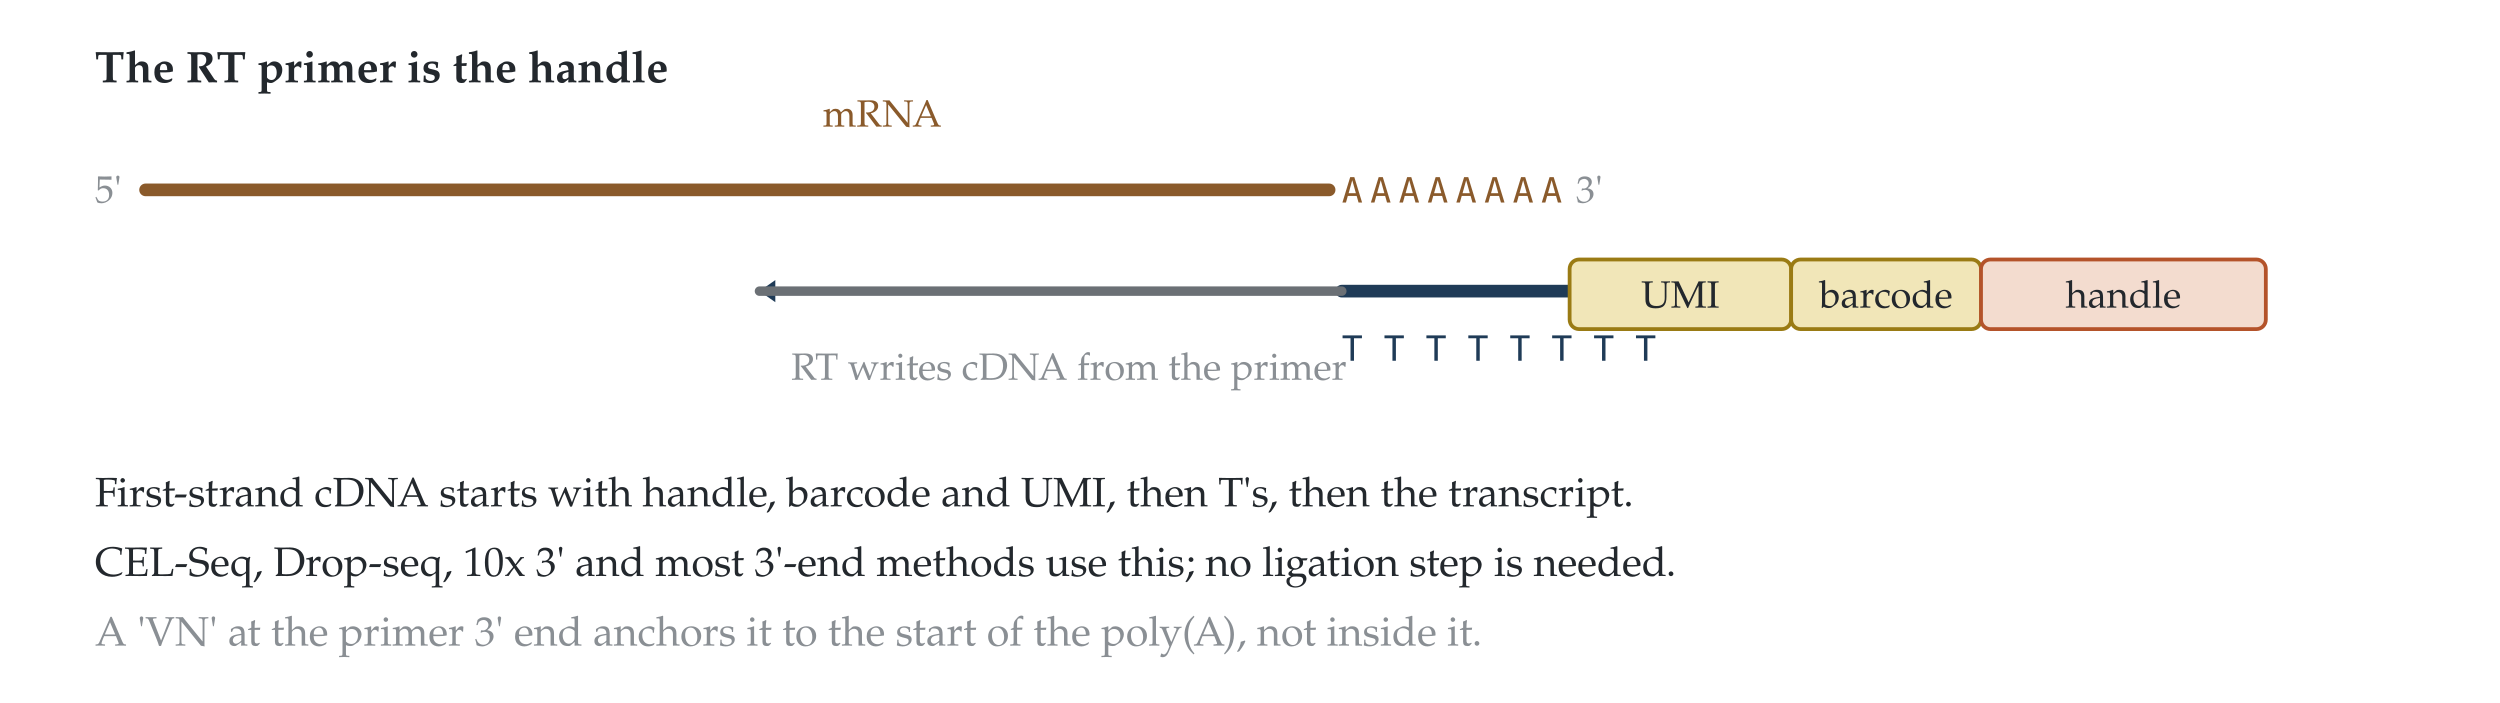
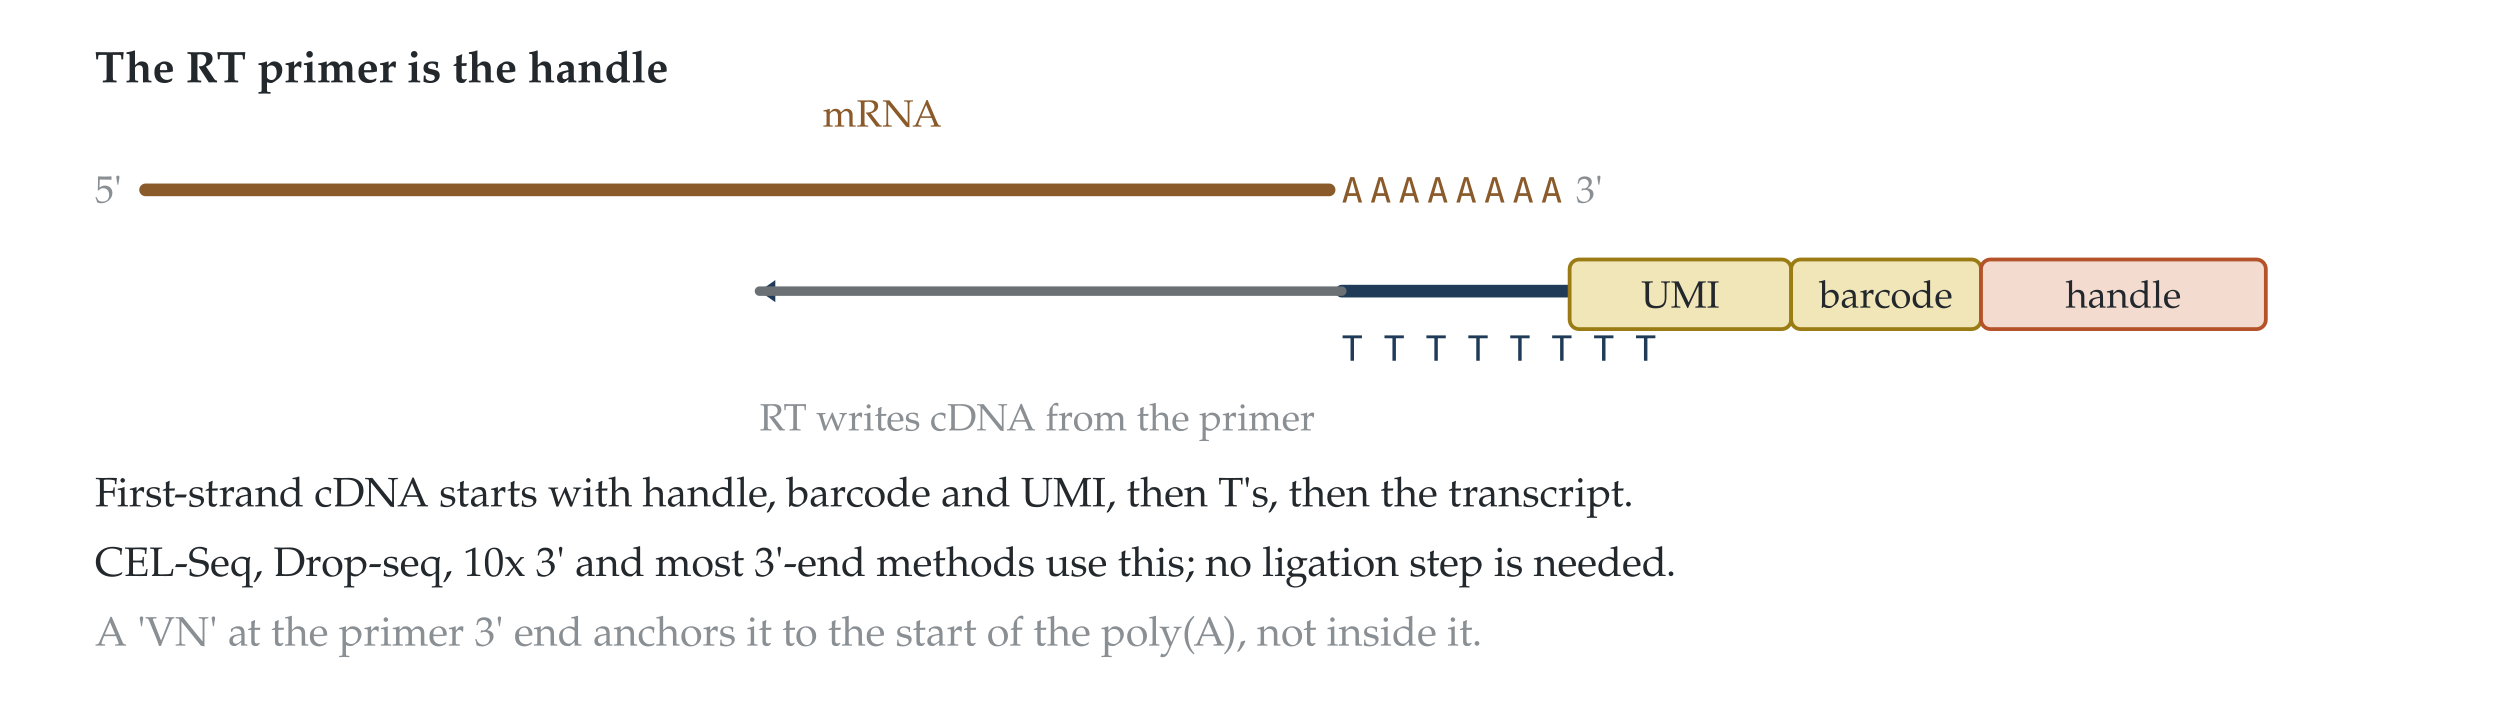
<svg xmlns="http://www.w3.org/2000/svg" viewBox="0 0 790 222" width="790" height="222" font-family="&quot;Palatino Linotype&quot;, &quot;Book Antiqua&quot;, Palatino, FreeSerif, serif" fill="#23282d">
  <rect width="790" height="222" fill="none" />
  <text x="30" y="26" font-size="14" fill="#23282d" font-weight="bold">The RT primer is the handle</text>
  <text x="30" y="64" font-size="12" fill="#8a8f94">5'</text>
  <line x1="46" y1="60" x2="420" y2="60" stroke="#8a5a2b" stroke-width="4" stroke-linecap="round" />
  <text x="260" y="40" font-size="12" fill="#8a5a2b">mRNA</text>
  <text x="424" y="64" font-size="11" fill="#8a5a2b" font-family="ui-monospace, &quot;DejaVu Sans Mono&quot;, &quot;Courier New&quot;, monospace">A</text>
  <text x="433" y="64" font-size="11" fill="#8a5a2b" font-family="ui-monospace, &quot;DejaVu Sans Mono&quot;, &quot;Courier New&quot;, monospace">A</text>
  <text x="442" y="64" font-size="11" fill="#8a5a2b" font-family="ui-monospace, &quot;DejaVu Sans Mono&quot;, &quot;Courier New&quot;, monospace">A</text>
  <text x="451" y="64" font-size="11" fill="#8a5a2b" font-family="ui-monospace, &quot;DejaVu Sans Mono&quot;, &quot;Courier New&quot;, monospace">A</text>
  <text x="460" y="64" font-size="11" fill="#8a5a2b" font-family="ui-monospace, &quot;DejaVu Sans Mono&quot;, &quot;Courier New&quot;, monospace">A</text>
  <text x="469" y="64" font-size="11" fill="#8a5a2b" font-family="ui-monospace, &quot;DejaVu Sans Mono&quot;, &quot;Courier New&quot;, monospace">A</text>
  <text x="478" y="64" font-size="11" fill="#8a5a2b" font-family="ui-monospace, &quot;DejaVu Sans Mono&quot;, &quot;Courier New&quot;, monospace">A</text>
  <text x="487" y="64" font-size="11" fill="#8a5a2b" font-family="ui-monospace, &quot;DejaVu Sans Mono&quot;, &quot;Courier New&quot;, monospace">A</text>
  <text x="498" y="64" font-size="12" fill="#8a8f94">3'</text>
  <line x1="424" y1="92" x2="496" y2="92" stroke="#1f3b57" stroke-width="4" stroke-linecap="round" />
  <text x="424" y="114" font-size="11" fill="#1f3b57" font-family="ui-monospace, &quot;DejaVu Sans Mono&quot;, &quot;Courier New&quot;, monospace">T T T T T T T T</text>
  <rect x="496" y="82" width="70" height="22" rx="3" fill="#f1e6b8" stroke="#9a7b14" stroke-width="1.2" />
  <text x="531.0" y="97.2" font-size="12" text-anchor="middle" fill="#23282d">UMI</text>
  <rect x="566" y="82" width="60" height="22" rx="3" fill="#f1e6b8" stroke="#9a7b14" stroke-width="1.2" />
  <text x="596.0" y="97.2" font-size="12" text-anchor="middle" fill="#23282d">barcode</text>
  <rect x="626" y="82" width="90" height="22" rx="3" fill="#f3dccf" stroke="#b4532a" stroke-width="1.2" />
  <text x="671.0" y="97.2" font-size="12" text-anchor="middle" fill="#23282d">handle</text>
  <line x1="424" y1="92" x2="245" y2="92" stroke="#1f3b57" stroke-width="2.4" stroke-linecap="round" />
  <path d="M 240 92 L 245 88.5 L 245 95.5 Z" fill="#1f3b57" />
  <line x1="240" y1="92" x2="424" y2="92" stroke="#6b7075" stroke-width="3" stroke-linecap="round" />
-   <text x="250" y="120" font-size="12" fill="#8a8f94">RT writes cDNA from the primer</text>
+   <text x="240" y="136" font-size="12" fill="#8a8f94">RT writes cDNA from the primer</text>
  <text x="30" y="160" font-size="13" fill="#23282d">First-strand cDNA starts with handle, barcode and UMI, then T's, then the transcript.</text>
  <text x="30" y="182" font-size="13" fill="#23282d">CEL-Seq, Drop-seq, 10x 3' and most 3'-end methods use this; no ligation step is needed.</text>
  <text x="30" y="204" font-size="13" fill="#8a8f94">A 'VN' at the primer 3' end anchors it to the start of the poly(A), not inside it.</text>
</svg>
